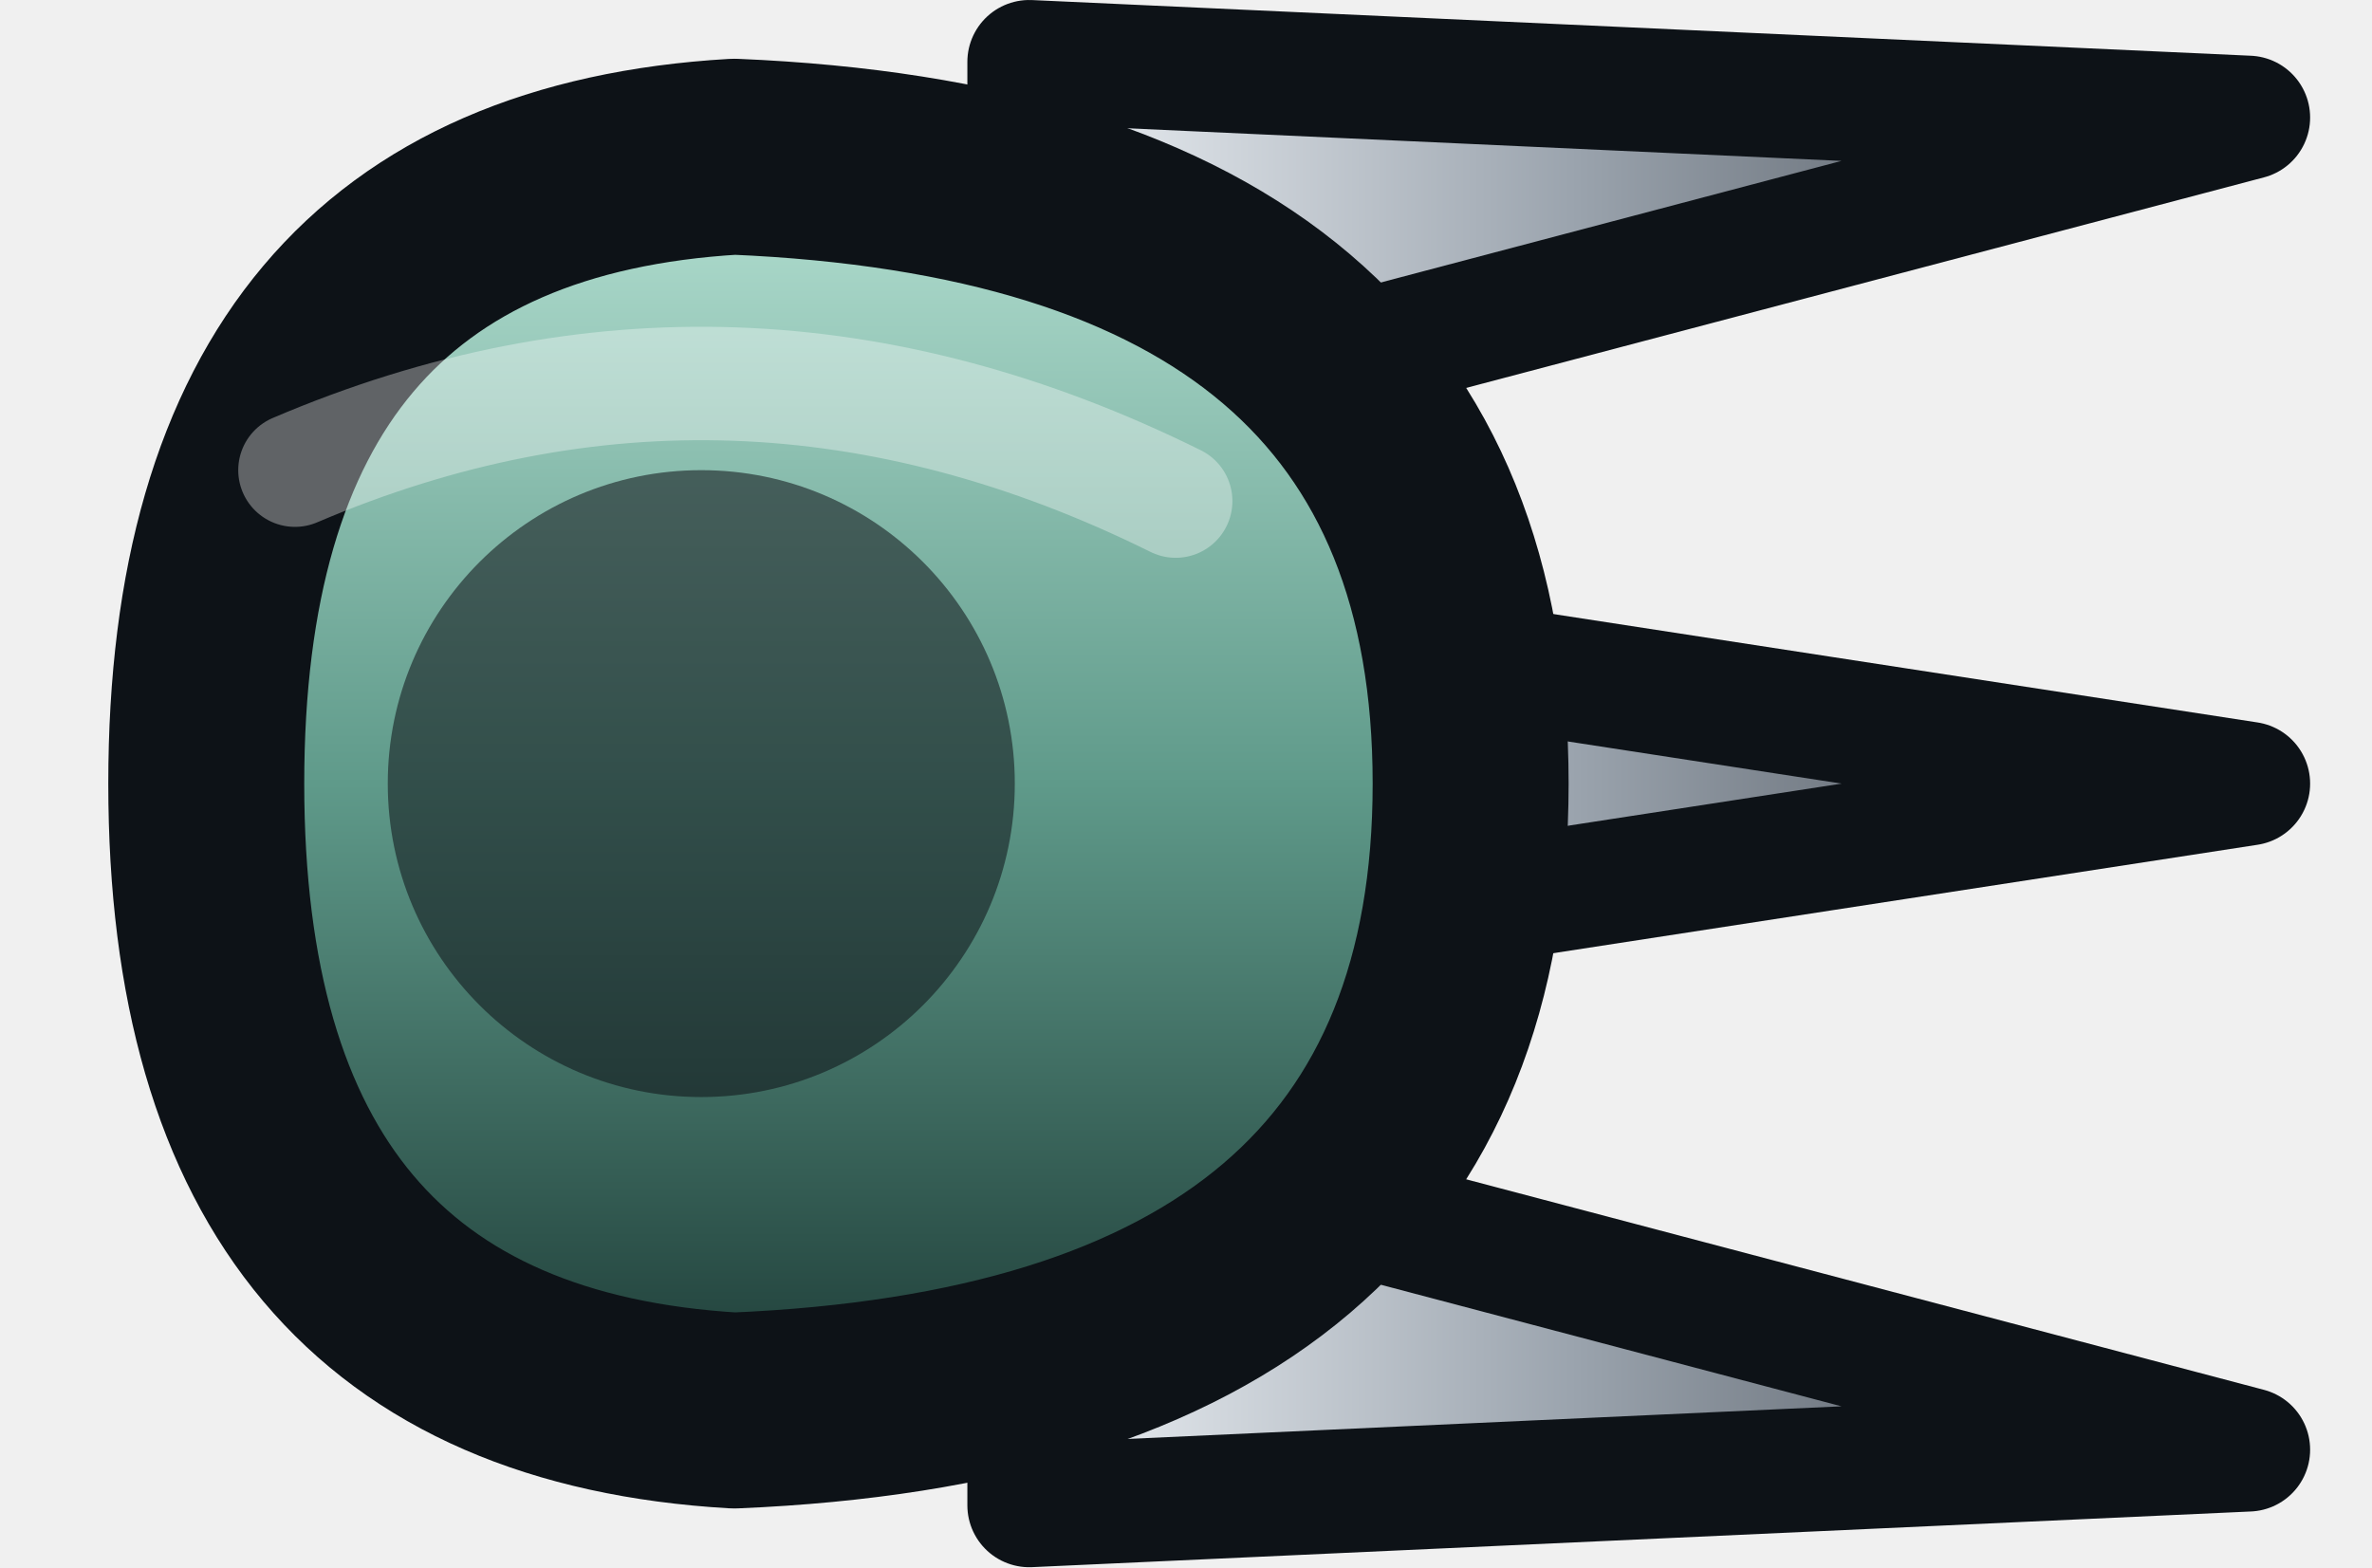
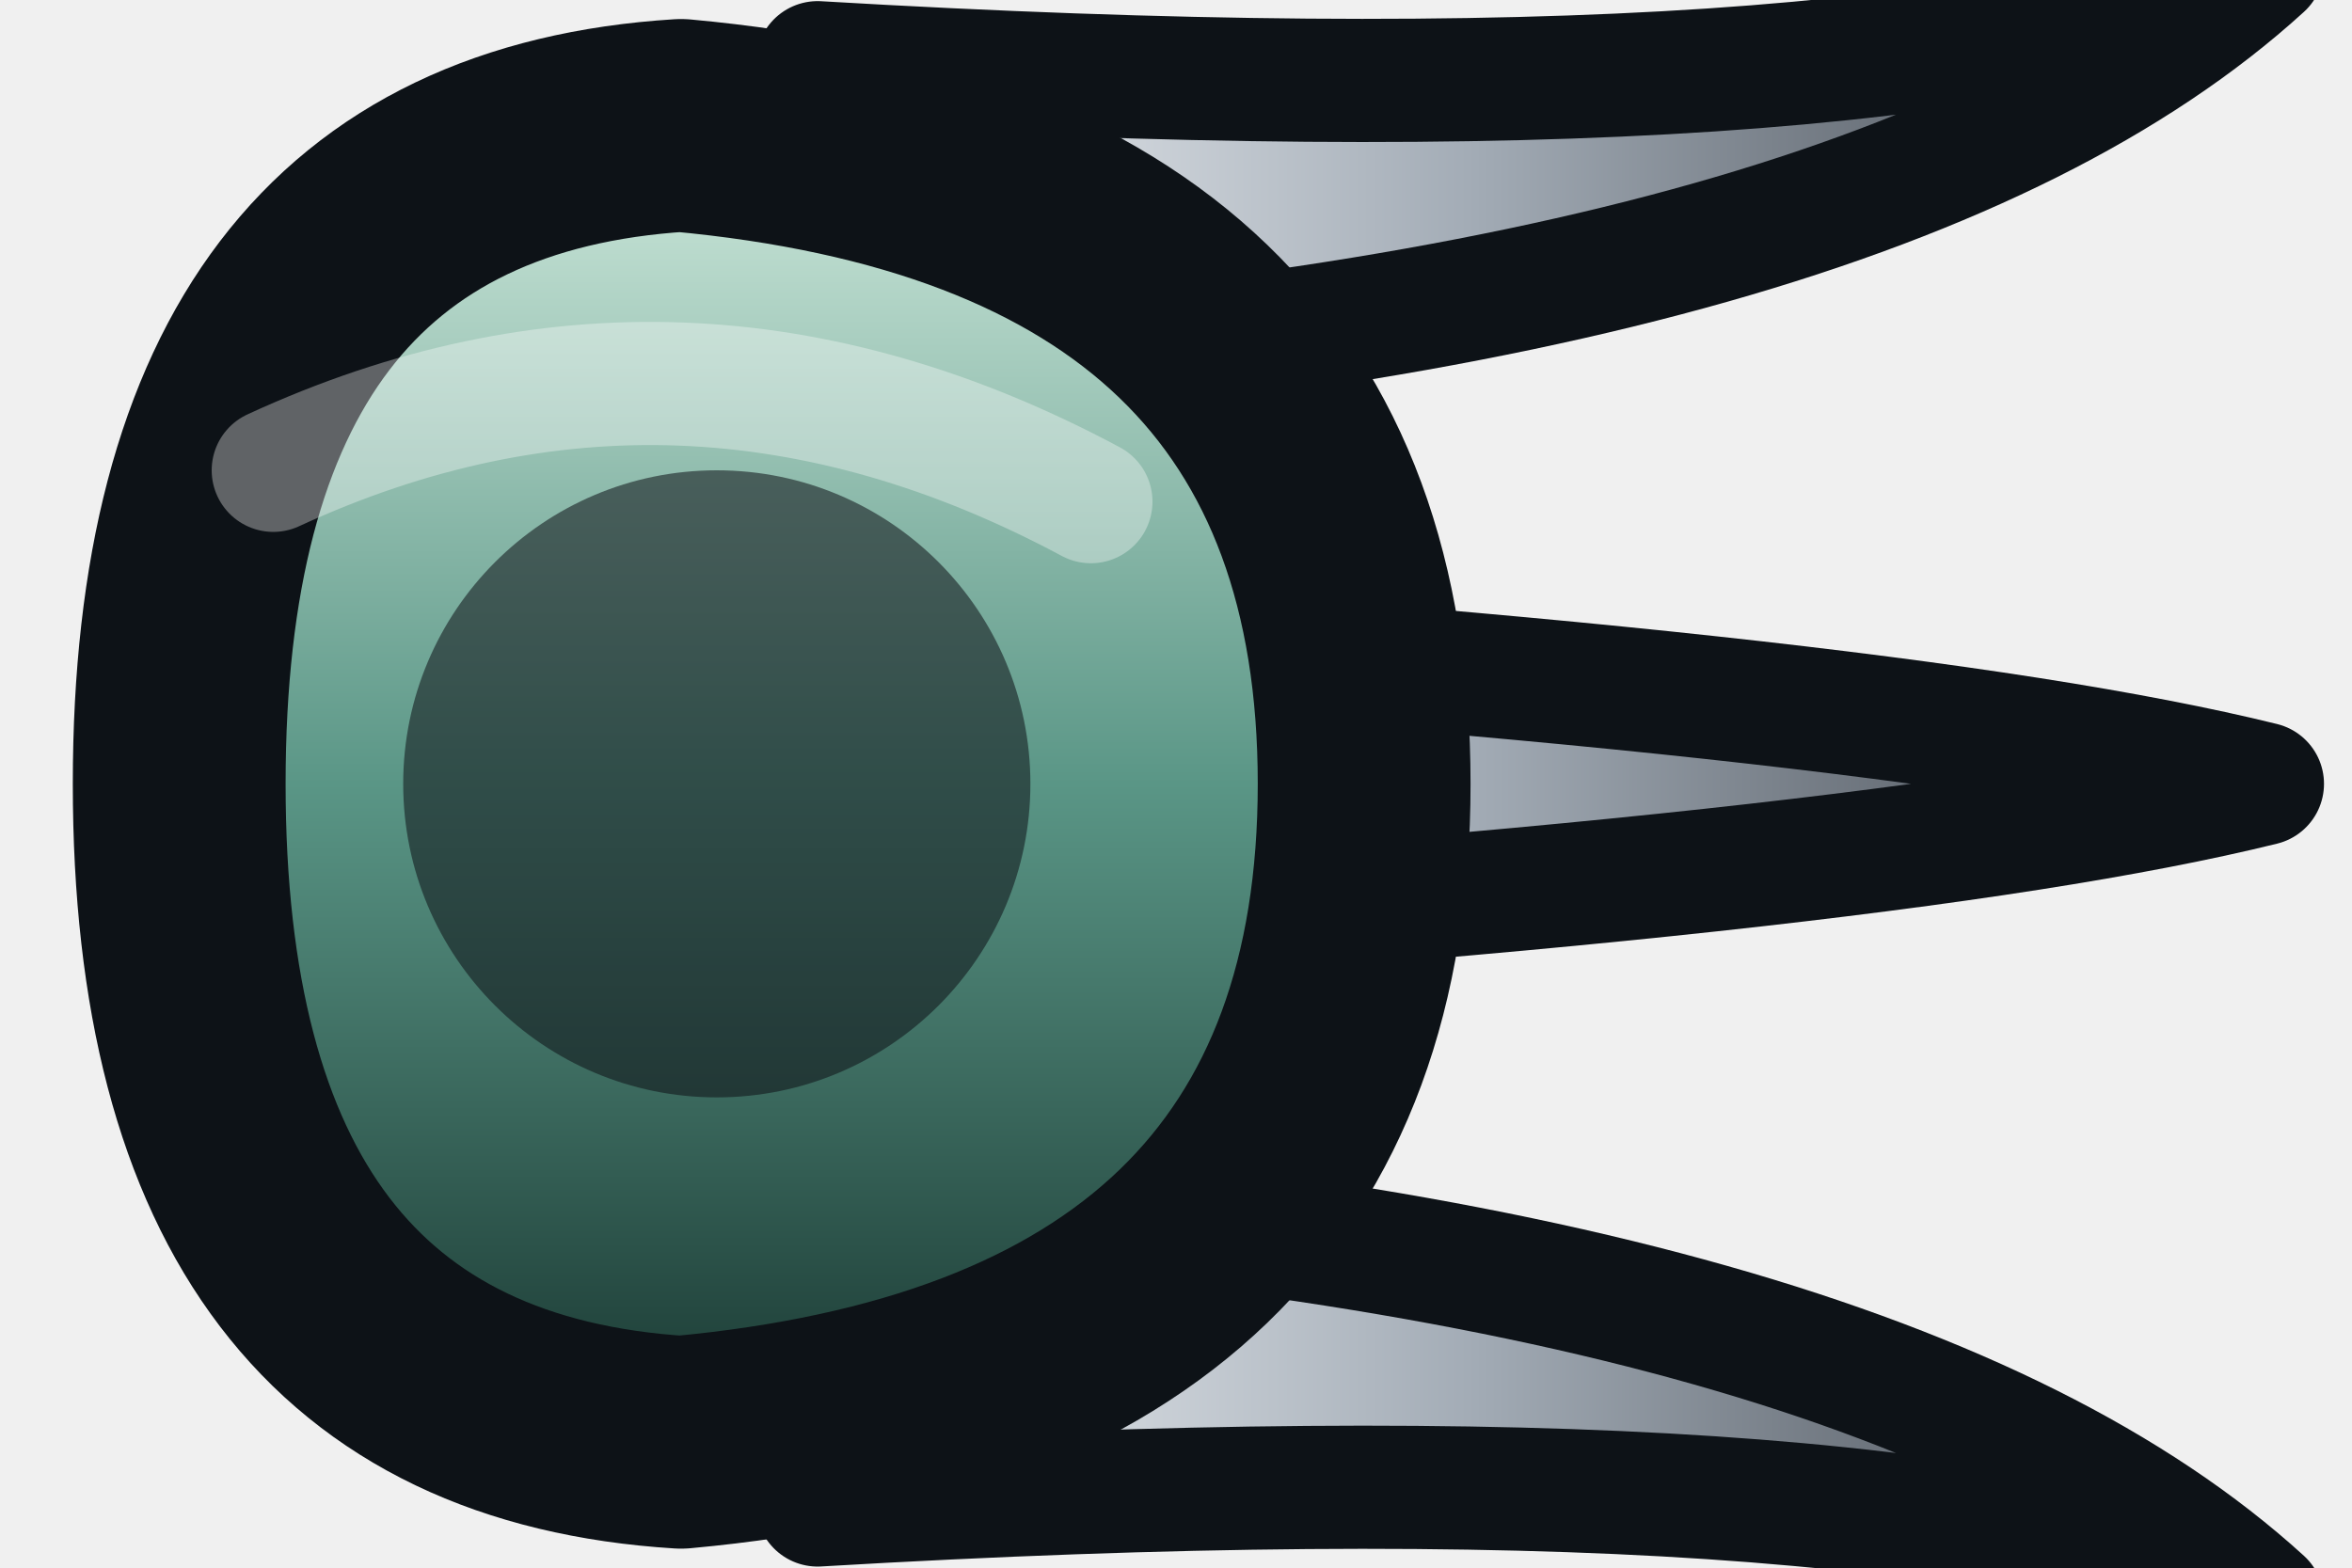
- <svg xmlns="http://www.w3.org/2000/svg" width="11.5" height="7.6" viewBox="0 0 11.5 7.6">
+ <svg xmlns="http://www.w3.org/2000/svg" width="10.5" height="7" viewBox="0 0 10.5 7">
  <defs>
    <linearGradient id="pad" x1="0" y1="0" x2="0" y2="1">
-       <stop offset="0" stop-color="#b4e0d2" />
-       <stop offset="0.5" stop-color="#5f9a8a" />
-       <stop offset="1" stop-color="#1c3a35" />
+       <stop offset="0" stop-color="#cfe9dc" />
+       <stop offset="0.5" stop-color="#5a9686" />
+       <stop offset="1" stop-color="#183630" />
    </linearGradient>
    <linearGradient id="claw" x1="0" y1="0" x2="1" y2="0">
-       <stop offset="0" stop-color="#eef2f6" />
-       <stop offset="0.45" stop-color="#9aa3ad" />
+       <stop offset="0" stop-color="#f2f5f8" />
+       <stop offset="0.45" stop-color="#a3acb6" />
      <stop offset="1" stop-color="#3a4048" />
    </linearGradient>
  </defs>
-   <path d="M4.99 0.3L10.9 0.57L4.99 2.13Z" fill="url(#claw)" stroke="#0d1217" stroke-width=".6" stroke-linejoin="round" />
-   <path d="M4.99 2.89L10.9 3.8L4.99 4.71Z" fill="url(#claw)" stroke="#0d1217" stroke-width=".6" stroke-linejoin="round" />
-   <path d="M4.99 5.47L10.9 7.03L4.99 7.3Z" fill="url(#claw)" stroke="#0d1217" stroke-width=".6" stroke-linejoin="round" />
-   <path d="M1 3.8Q1 0.91 3.56 0.76Q7.13 0.91 7.13 3.8Q7.13 6.69 3.56 6.84Q1 6.69 1 3.8Z" fill="url(#pad)" stroke="#0d1217" stroke-width=".95" stroke-linejoin="round" />
-   <path d="M1.43 2.28Q3.56 1.37 5.7 2.43" fill="none" stroke="#ffffff" stroke-opacity=".34" stroke-width=".55" stroke-linecap="round" />
-   <circle cx="3.4" cy="3.8" r="1.52" fill="#0d1217" fill-opacity=".55" />
+   <path d="M3.65 0.28Q8.4 0.56 10.1 -0.15Q8.4 1.4 3.65 1.68Z" fill="url(#claw)" stroke="#0d1217" stroke-width=".55" stroke-linejoin="round" />
+   <path d="M3.65 2.8Q8.4 3.08 10.1 3.5Q8.4 3.92 3.65 4.2Z" fill="url(#claw)" stroke="#0d1217" stroke-width=".55" stroke-linejoin="round" />
+   <path d="M3.65 5.32Q8.4 5.6 10.1 7.15Q8.4 6.44 3.65 6.72Z" fill="url(#claw)" stroke="#0d1217" stroke-width=".55" stroke-linejoin="round" />
+   <path d="M0.8 3.5Q0.8 0.7 3.04 0.56Q6.09 0.84 6.09 3.5Q6.09 6.16 3.04 6.44Q0.8 6.3 0.8 3.5Z" fill="url(#pad)" stroke="#0d1217" stroke-width=".95" stroke-linejoin="round" />
+   <path d="M1.22 2.1Q3.04 1.26 4.87 2.24" fill="none" stroke="#ffffff" stroke-opacity=".34" stroke-width=".55" stroke-linecap="round" />
+   <circle cx="3.2" cy="3.5" r="1.4" fill="#0d1217" fill-opacity=".55" />
</svg>
